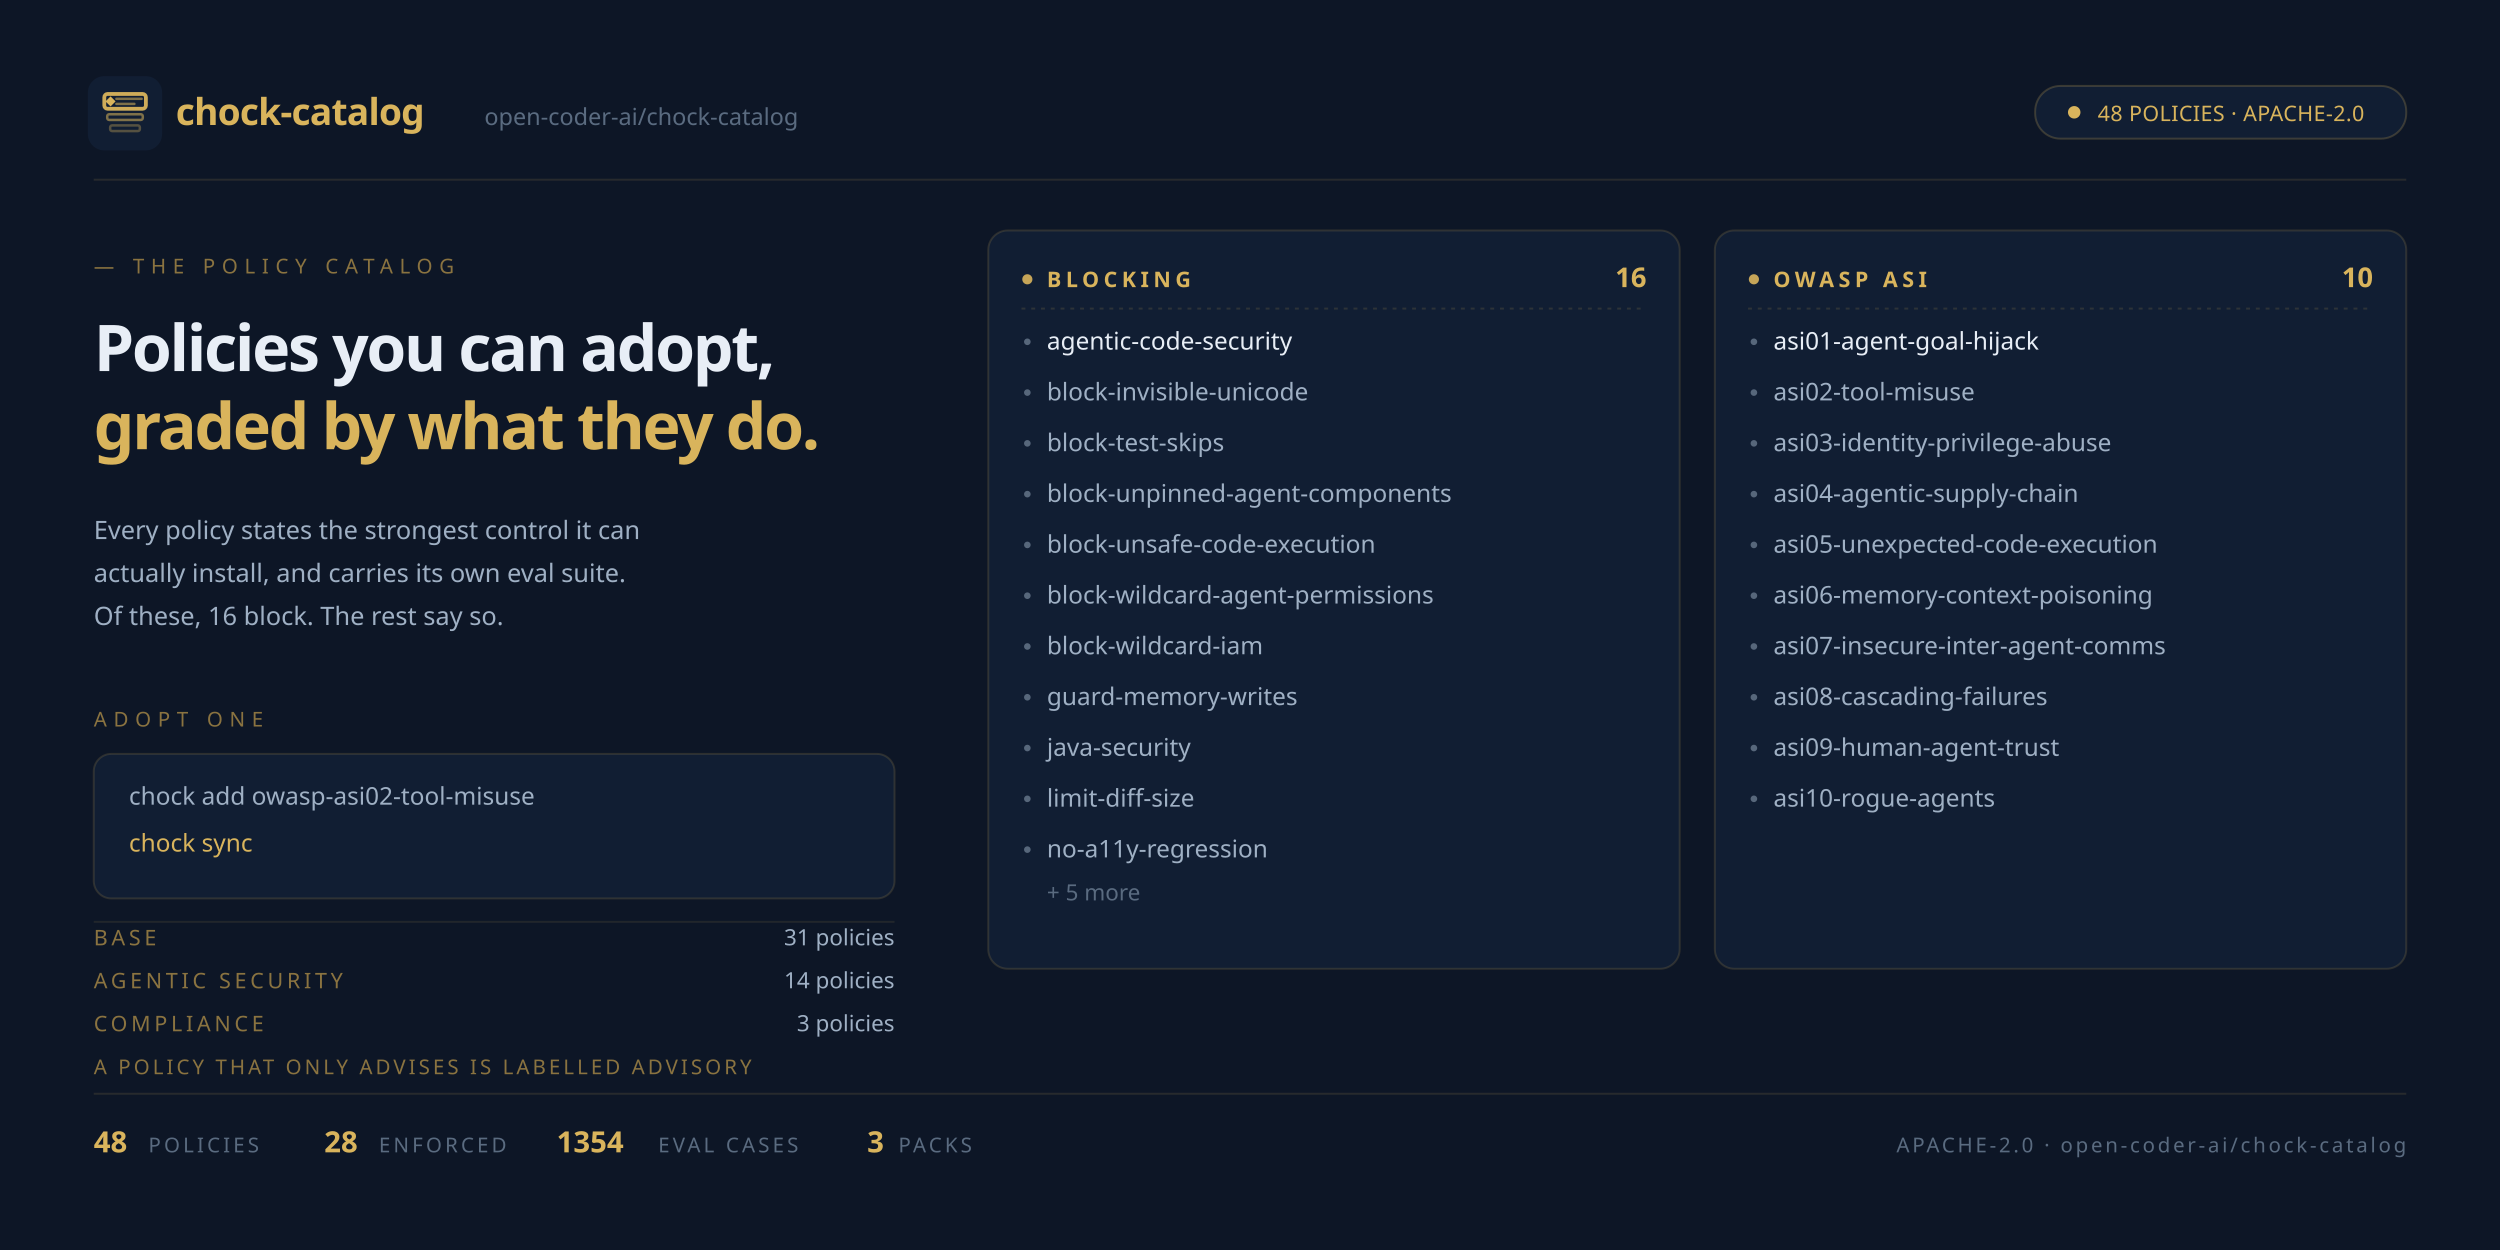
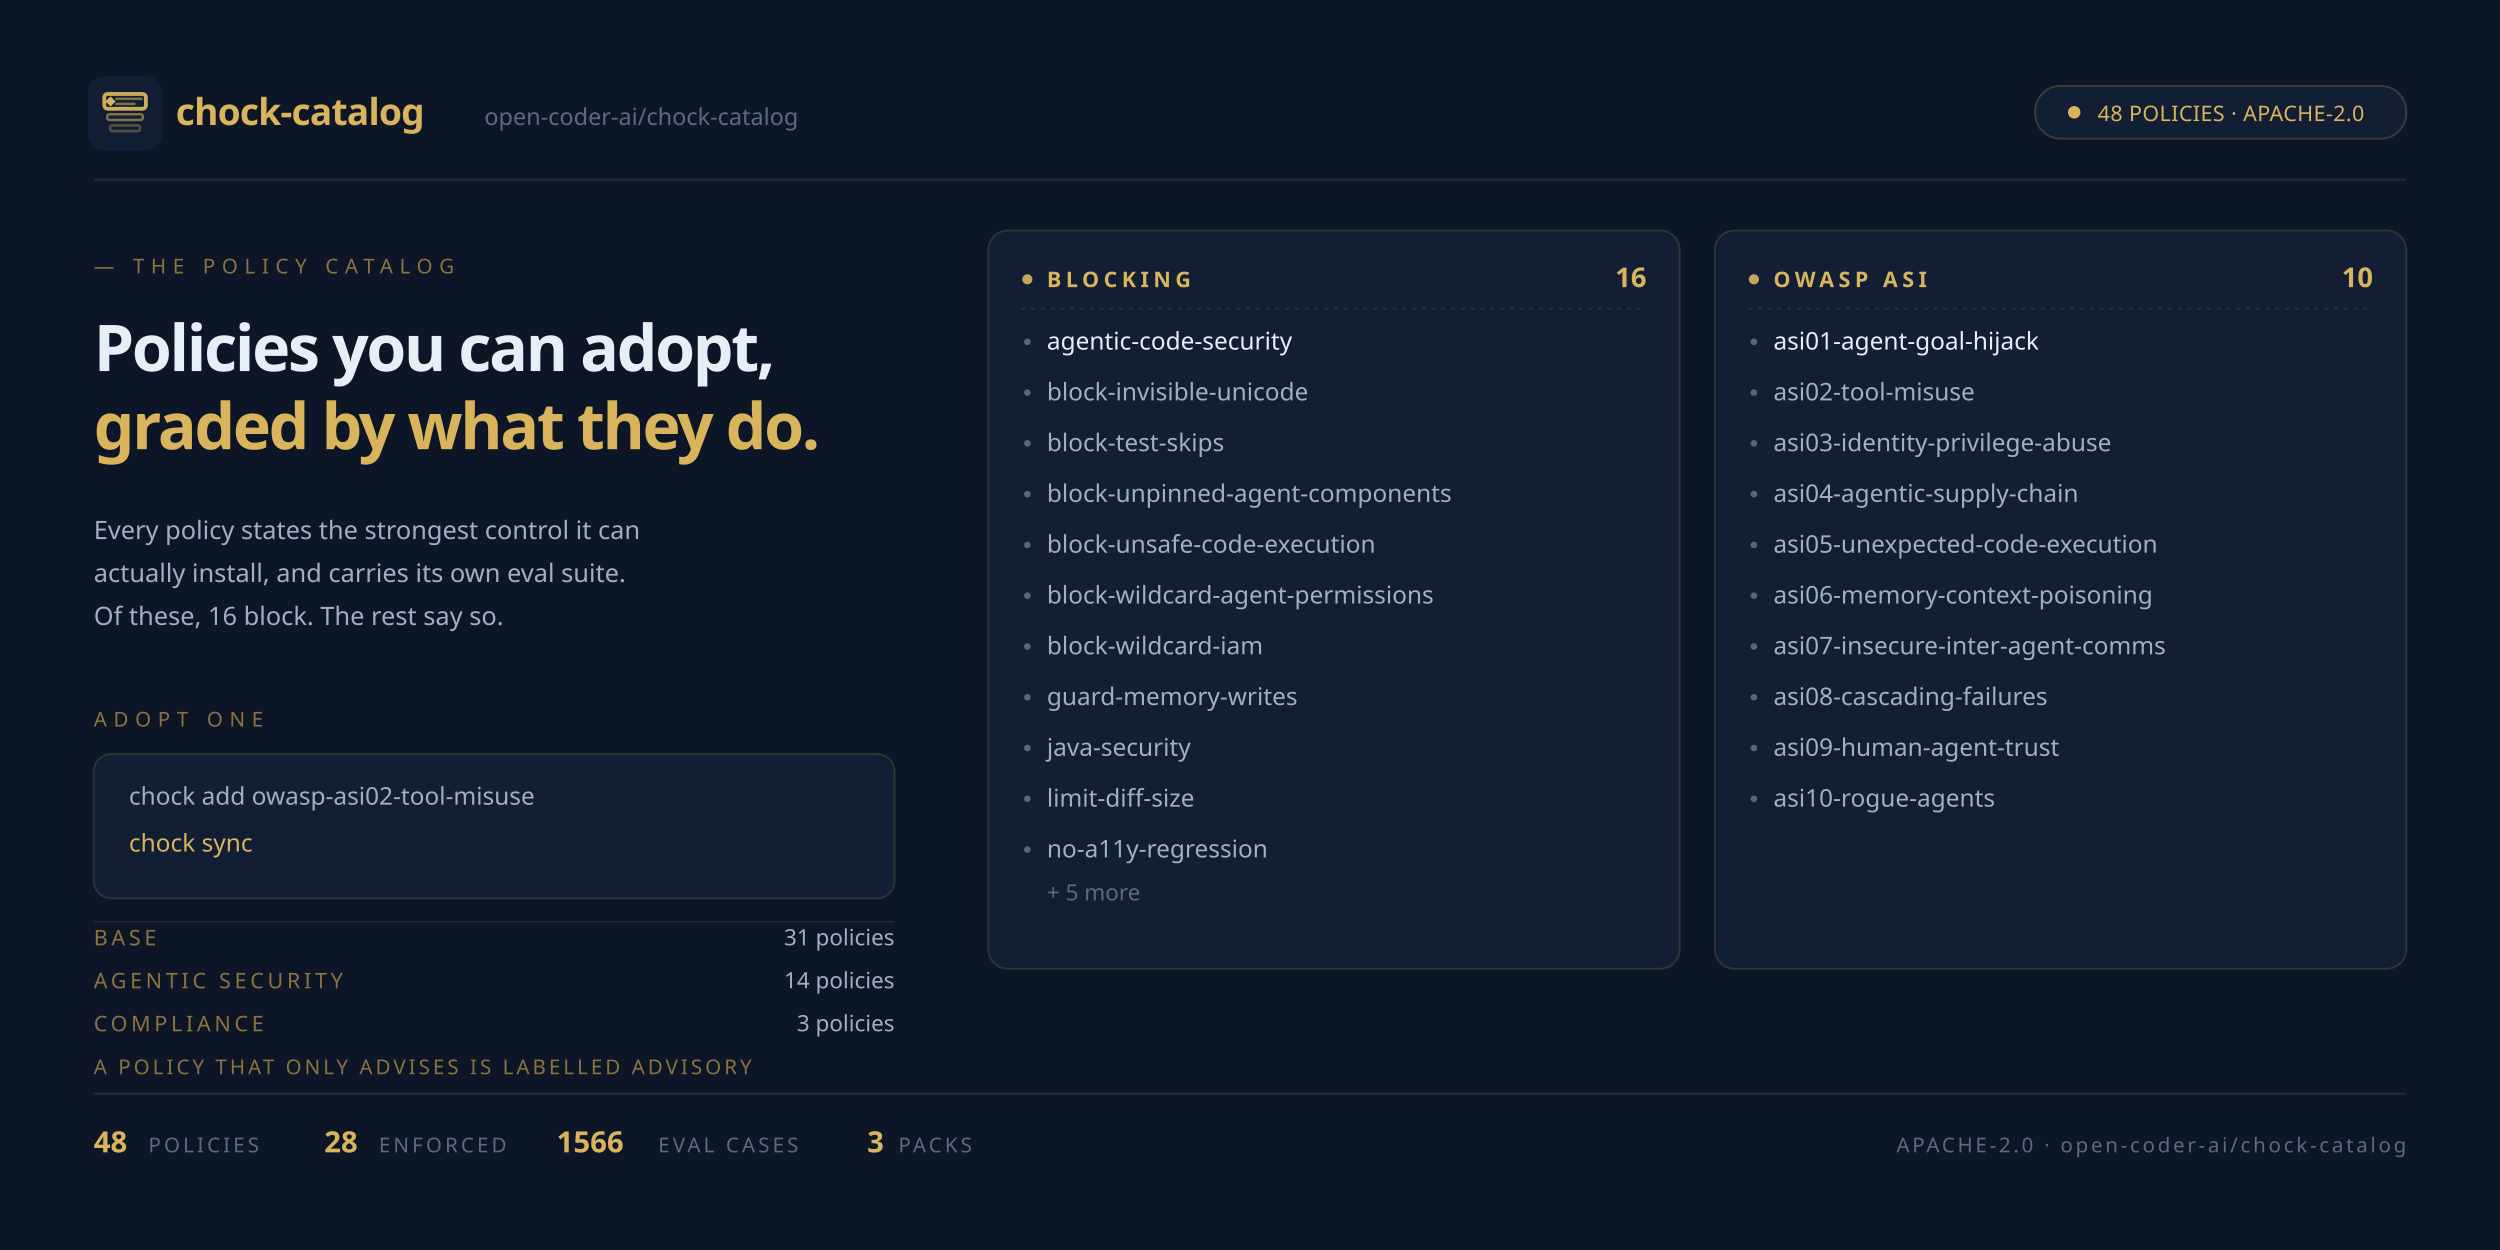
- <svg xmlns="http://www.w3.org/2000/svg" width="1280" height="640" viewBox="0 0 1280 640" role="img" aria-label="chock-catalog — the policy catalog for chock: policies you can adopt, graded by what they actually enforce. 48 policies across 3 packs (agentic-security 14, base 31, compliance 3); 28 enforced (19 at commit, 9 at pre-tool-use) and 20 advisory; 1354 eval cases. The 16 blocking policies: agentic-code-security, block-invisible-unicode, block-test-skips, block-unpinned-agent-components, block-unsafe-code-execution, block-wildcard-agent-permissions, block-wildcard-iam, guard-memory-writes, java-security, limit-diff-size, no-a11y-regression, pin-github-actions, protect-main-branch, protect-test-integrity, scan-secrets, verify-dependency-exists. Full OWASP Agentic Security Initiative top ten coverage, ASI01 through ASI10. Apache-2.0.">
+ <svg xmlns="http://www.w3.org/2000/svg" width="1280" height="640" viewBox="0 0 1280 640" role="img" aria-label="chock-catalog — the policy catalog for chock: policies you can adopt, graded by what they actually enforce. 48 policies across 3 packs (agentic-security 14, base 31, compliance 3); 28 enforced (19 at commit, 9 at pre-tool-use) and 20 advisory; 1566 eval cases. The 16 blocking policies: agentic-code-security, block-invisible-unicode, block-test-skips, block-unpinned-agent-components, block-unsafe-code-execution, block-wildcard-agent-permissions, block-wildcard-iam, guard-memory-writes, java-security, limit-diff-size, no-a11y-regression, pin-github-actions, protect-main-branch, protect-test-integrity, scan-secrets, verify-dependency-exists. Full OWASP Agentic Security Initiative top ten coverage, ASI01 through ASI10. Apache-2.0.">
  <rect width="1280" height="640" fill="#0D1626" />
  <rect x="45.0" y="39.0" width="38" height="38" rx="8.4" fill="#111E33" />
  <rect x="56.4" y="64.2" width="15.2" height="2.9" rx="1.0" fill="none" stroke="#D9B45C" stroke-width="1.29" stroke-opacity="0.34" />
  <rect x="54.9" y="58.5" width="18.2" height="2.9" rx="1.0" fill="none" stroke="#D9B45C" stroke-width="1.29" stroke-opacity="0.55" />
  <rect x="53.4" y="48.1" width="21.3" height="7.6" rx="1.7" fill="none" stroke="#D9B45C" stroke-width="1.94" stroke-opacity="0.95" />
  <rect x="54.77" y="50.10" width="3.65" height="3.65" transform="rotate(45 56.59 51.92)" fill="#D9B45C" />
  <line x1="59.6" y1="50.6" x2="72.5" y2="50.6" stroke="#D9B45C" stroke-width="1.29" stroke-opacity="0.55" stroke-linecap="round" />
  <line x1="59.6" y1="53.2" x2="68.8" y2="53.2" stroke="#D9B45C" stroke-width="1.29" stroke-opacity="0.55" stroke-linecap="round" />
  <text x="90" y="64" font-family="Geist Mono" font-size="19" font-weight="700" letter-spacing="-0.4" fill="#D9B45C">chock-catalog</text>
  <text x="248" y="64" font-family="Geist Mono" font-size="12" fill="#5A6B80">open-coder-ai/chock-catalog</text>
  <rect x="1042" y="44" width="190" height="27" rx="13" fill="#111E33" stroke="#D9B45C" stroke-opacity="0.22" />
  <circle cx="1062" cy="57.5" r="3.2" fill="#D9B45C" />
  <text x="1074" y="62" font-family="Geist Mono" font-size="11" letter-spacing="0.2" fill="#D9B45C">48 POLICIES · APACHE-2.0</text>
  <line x1="48" y1="92" x2="1232" y2="92" stroke="#D9B45C" stroke-opacity="0.13" stroke-width="1" />
  <text x="48" y="140" font-family="Geist Mono" font-size="10.5" letter-spacing="3.4" fill="#8A7340">— THE POLICY CATALOG</text>
  <text x="48" y="190" font-family="Geist Mono" font-size="33" font-weight="700" letter-spacing="-1.2" fill="#E8EEF6">Policies you can adopt,</text>
  <text x="48" y="230" font-family="Geist Mono" font-size="33" font-weight="700" letter-spacing="-1.2" fill="#D9B45C">graded by what they do.</text>
  <text x="48" y="276" font-family="Geist Mono" font-size="13" fill="#9FB0C4">Every policy states the strongest control it can</text>
  <text x="48" y="298" font-family="Geist Mono" font-size="13" fill="#9FB0C4">actually install, and carries its own eval suite.</text>
  <text x="48" y="320" font-family="Geist Mono" font-size="13" fill="#9FB0C4">Of these, 16 block. The rest say so.</text>
  <text x="48" y="372" font-family="Geist Mono" font-size="10.5" letter-spacing="3.4" fill="#8A7340">ADOPT ONE</text>
  <rect x="48" y="386" width="410" height="74" rx="9" fill="#111E33" stroke="#D9B45C" stroke-opacity="0.16" />
  <text x="66" y="412" font-family="Geist Mono" font-size="12.5" fill="#9FB0C4">chock add owasp-asi02-tool-misuse</text>
  <text x="66" y="436" font-family="Geist Mono" font-size="12.5" fill="#D9B45C">chock sync</text>
  <line x1="48" y1="472" x2="458" y2="472" stroke="#D9B45C" stroke-opacity="0.10" stroke-width="1" />
  <text x="48" y="484" font-family="Geist Mono" font-size="11" letter-spacing="1.9" fill="#8A7340">BASE</text>
  <text x="458" y="484" font-family="Geist Mono" font-size="11.5" text-anchor="end" fill="#9FB0C4">31 policies</text>
  <text x="48" y="506" font-family="Geist Mono" font-size="11" letter-spacing="1.9" fill="#8A7340">AGENTIC SECURITY</text>
  <text x="458" y="506" font-family="Geist Mono" font-size="11.5" text-anchor="end" fill="#9FB0C4">14 policies</text>
  <text x="48" y="528" font-family="Geist Mono" font-size="11" letter-spacing="1.9" fill="#8A7340">COMPLIANCE</text>
  <text x="458" y="528" font-family="Geist Mono" font-size="11.5" text-anchor="end" fill="#9FB0C4">3 policies</text>
  <text x="48" y="550" font-family="Geist Mono" font-size="10.5" letter-spacing="1.55" fill="#8A7340">A POLICY THAT ONLY ADVISES IS LABELLED ADVISORY</text>
  <rect x="506" y="118" width="354" height="378" rx="10" fill="#111E33" stroke="#D9B45C" stroke-opacity="0.16" stroke-width="1" />
  <circle cx="526" cy="143" r="2.6" fill="#D9B45C" fill-opacity="0.9" />
  <text x="536" y="147" font-family="Geist Mono" font-size="11" font-weight="700" letter-spacing="2.3" fill="#D9B45C">BLOCKING</text>
  <text x="843" y="147" font-family="Geist Mono" font-size="14" font-weight="700" text-anchor="end" fill="#D9B45C">16</text>
  <line x1="523" y1="158" x2="843" y2="158" stroke="#D9B45C" stroke-opacity="0.14" stroke-width="1" stroke-dasharray="2 3" />
  <circle cx="526" cy="175" r="1.7" fill="#9FB0C4" fill-opacity="0.5" />
  <text x="536" y="179" font-family="Geist Mono" font-size="12.5" fill="#E8EEF6">agentic-code-security</text>
  <circle cx="526" cy="201" r="1.7" fill="#9FB0C4" fill-opacity="0.5" />
  <text x="536" y="205" font-family="Geist Mono" font-size="12.5" fill="#9FB0C4">block-invisible-unicode</text>
  <circle cx="526" cy="227" r="1.7" fill="#9FB0C4" fill-opacity="0.5" />
  <text x="536" y="231" font-family="Geist Mono" font-size="12.5" fill="#9FB0C4">block-test-skips</text>
  <circle cx="526" cy="253" r="1.7" fill="#9FB0C4" fill-opacity="0.5" />
  <text x="536" y="257" font-family="Geist Mono" font-size="12.5" fill="#9FB0C4">block-unpinned-agent-components</text>
  <circle cx="526" cy="279" r="1.7" fill="#9FB0C4" fill-opacity="0.5" />
  <text x="536" y="283" font-family="Geist Mono" font-size="12.5" fill="#9FB0C4">block-unsafe-code-execution</text>
  <circle cx="526" cy="305" r="1.7" fill="#9FB0C4" fill-opacity="0.5" />
  <text x="536" y="309" font-family="Geist Mono" font-size="12.5" fill="#9FB0C4">block-wildcard-agent-permissions</text>
  <circle cx="526" cy="331" r="1.7" fill="#9FB0C4" fill-opacity="0.5" />
  <text x="536" y="335" font-family="Geist Mono" font-size="12.5" fill="#9FB0C4">block-wildcard-iam</text>
  <circle cx="526" cy="357" r="1.7" fill="#9FB0C4" fill-opacity="0.5" />
  <text x="536" y="361" font-family="Geist Mono" font-size="12.5" fill="#9FB0C4">guard-memory-writes</text>
  <circle cx="526" cy="383" r="1.7" fill="#9FB0C4" fill-opacity="0.5" />
  <text x="536" y="387" font-family="Geist Mono" font-size="12.5" fill="#9FB0C4">java-security</text>
  <circle cx="526" cy="409" r="1.7" fill="#9FB0C4" fill-opacity="0.5" />
  <text x="536" y="413" font-family="Geist Mono" font-size="12.5" fill="#9FB0C4">limit-diff-size</text>
  <circle cx="526" cy="435" r="1.7" fill="#9FB0C4" fill-opacity="0.5" />
  <text x="536" y="439" font-family="Geist Mono" font-size="12.5" fill="#9FB0C4">no-a11y-regression</text>
  <text x="536" y="461" font-family="Geist Mono" font-size="11.5" fill="#5A6B80">+ 5 more</text>
  <rect x="878" y="118" width="354" height="378" rx="10" fill="#111E33" stroke="#D9B45C" stroke-opacity="0.16" stroke-width="1" />
  <circle cx="898" cy="143" r="2.6" fill="#D9B45C" fill-opacity="0.9" />
  <text x="908" y="147" font-family="Geist Mono" font-size="11" font-weight="700" letter-spacing="2.3" fill="#D9B45C">OWASP ASI</text>
  <text x="1215" y="147" font-family="Geist Mono" font-size="14" font-weight="700" text-anchor="end" fill="#D9B45C">10</text>
  <line x1="895" y1="158" x2="1215" y2="158" stroke="#D9B45C" stroke-opacity="0.14" stroke-width="1" stroke-dasharray="2 3" />
  <circle cx="898" cy="175" r="1.7" fill="#9FB0C4" fill-opacity="0.5" />
  <text x="908" y="179" font-family="Geist Mono" font-size="12.5" fill="#E8EEF6">asi01-agent-goal-hijack</text>
  <circle cx="898" cy="201" r="1.7" fill="#9FB0C4" fill-opacity="0.5" />
  <text x="908" y="205" font-family="Geist Mono" font-size="12.5" fill="#9FB0C4">asi02-tool-misuse</text>
  <circle cx="898" cy="227" r="1.7" fill="#9FB0C4" fill-opacity="0.5" />
  <text x="908" y="231" font-family="Geist Mono" font-size="12.5" fill="#9FB0C4">asi03-identity-privilege-abuse</text>
  <circle cx="898" cy="253" r="1.7" fill="#9FB0C4" fill-opacity="0.5" />
  <text x="908" y="257" font-family="Geist Mono" font-size="12.5" fill="#9FB0C4">asi04-agentic-supply-chain</text>
  <circle cx="898" cy="279" r="1.7" fill="#9FB0C4" fill-opacity="0.5" />
  <text x="908" y="283" font-family="Geist Mono" font-size="12.5" fill="#9FB0C4">asi05-unexpected-code-execution</text>
  <circle cx="898" cy="305" r="1.7" fill="#9FB0C4" fill-opacity="0.5" />
  <text x="908" y="309" font-family="Geist Mono" font-size="12.5" fill="#9FB0C4">asi06-memory-context-poisoning</text>
  <circle cx="898" cy="331" r="1.7" fill="#9FB0C4" fill-opacity="0.5" />
  <text x="908" y="335" font-family="Geist Mono" font-size="12.5" fill="#9FB0C4">asi07-insecure-inter-agent-comms</text>
  <circle cx="898" cy="357" r="1.7" fill="#9FB0C4" fill-opacity="0.5" />
  <text x="908" y="361" font-family="Geist Mono" font-size="12.5" fill="#9FB0C4">asi08-cascading-failures</text>
  <circle cx="898" cy="383" r="1.7" fill="#9FB0C4" fill-opacity="0.5" />
  <text x="908" y="387" font-family="Geist Mono" font-size="12.5" fill="#9FB0C4">asi09-human-agent-trust</text>
  <circle cx="898" cy="409" r="1.7" fill="#9FB0C4" fill-opacity="0.5" />
  <text x="908" y="413" font-family="Geist Mono" font-size="12.5" fill="#9FB0C4">asi10-rogue-agents</text>
  <line x1="48" y1="560" x2="1232" y2="560" stroke="#D9B45C" stroke-opacity="0.13" stroke-width="1" />
  <text x="48" y="590" font-family="Geist Mono" font-size="15" font-weight="700" fill="#D9B45C">48</text>
  <text x="76" y="590" font-family="Geist Mono" font-size="10.5" letter-spacing="1.6" fill="#5A6B80">POLICIES</text>
  <text x="166" y="590" font-family="Geist Mono" font-size="15" font-weight="700" fill="#D9B45C">28</text>
  <text x="194" y="590" font-family="Geist Mono" font-size="10.5" letter-spacing="1.6" fill="#5A6B80">ENFORCED</text>
-   <text x="285" y="590" font-family="Geist Mono" font-size="15" font-weight="700" fill="#D9B45C">1354</text>
+   <text x="285" y="590" font-family="Geist Mono" font-size="15" font-weight="700" fill="#D9B45C">1566</text>
  <text x="337" y="590" font-family="Geist Mono" font-size="10.5" letter-spacing="1.6" fill="#5A6B80">EVAL CASES</text>
  <text x="444" y="590" font-family="Geist Mono" font-size="15" font-weight="700" fill="#D9B45C">3</text>
  <text x="460" y="590" font-family="Geist Mono" font-size="10.5" letter-spacing="1.6" fill="#5A6B80">PACKS</text>
  <text x="1232" y="590" font-family="Geist Mono" font-size="10.5" letter-spacing="1.4" text-anchor="end" fill="#5A6B80">APACHE-2.0 · open-coder-ai/chock-catalog</text>
</svg>
